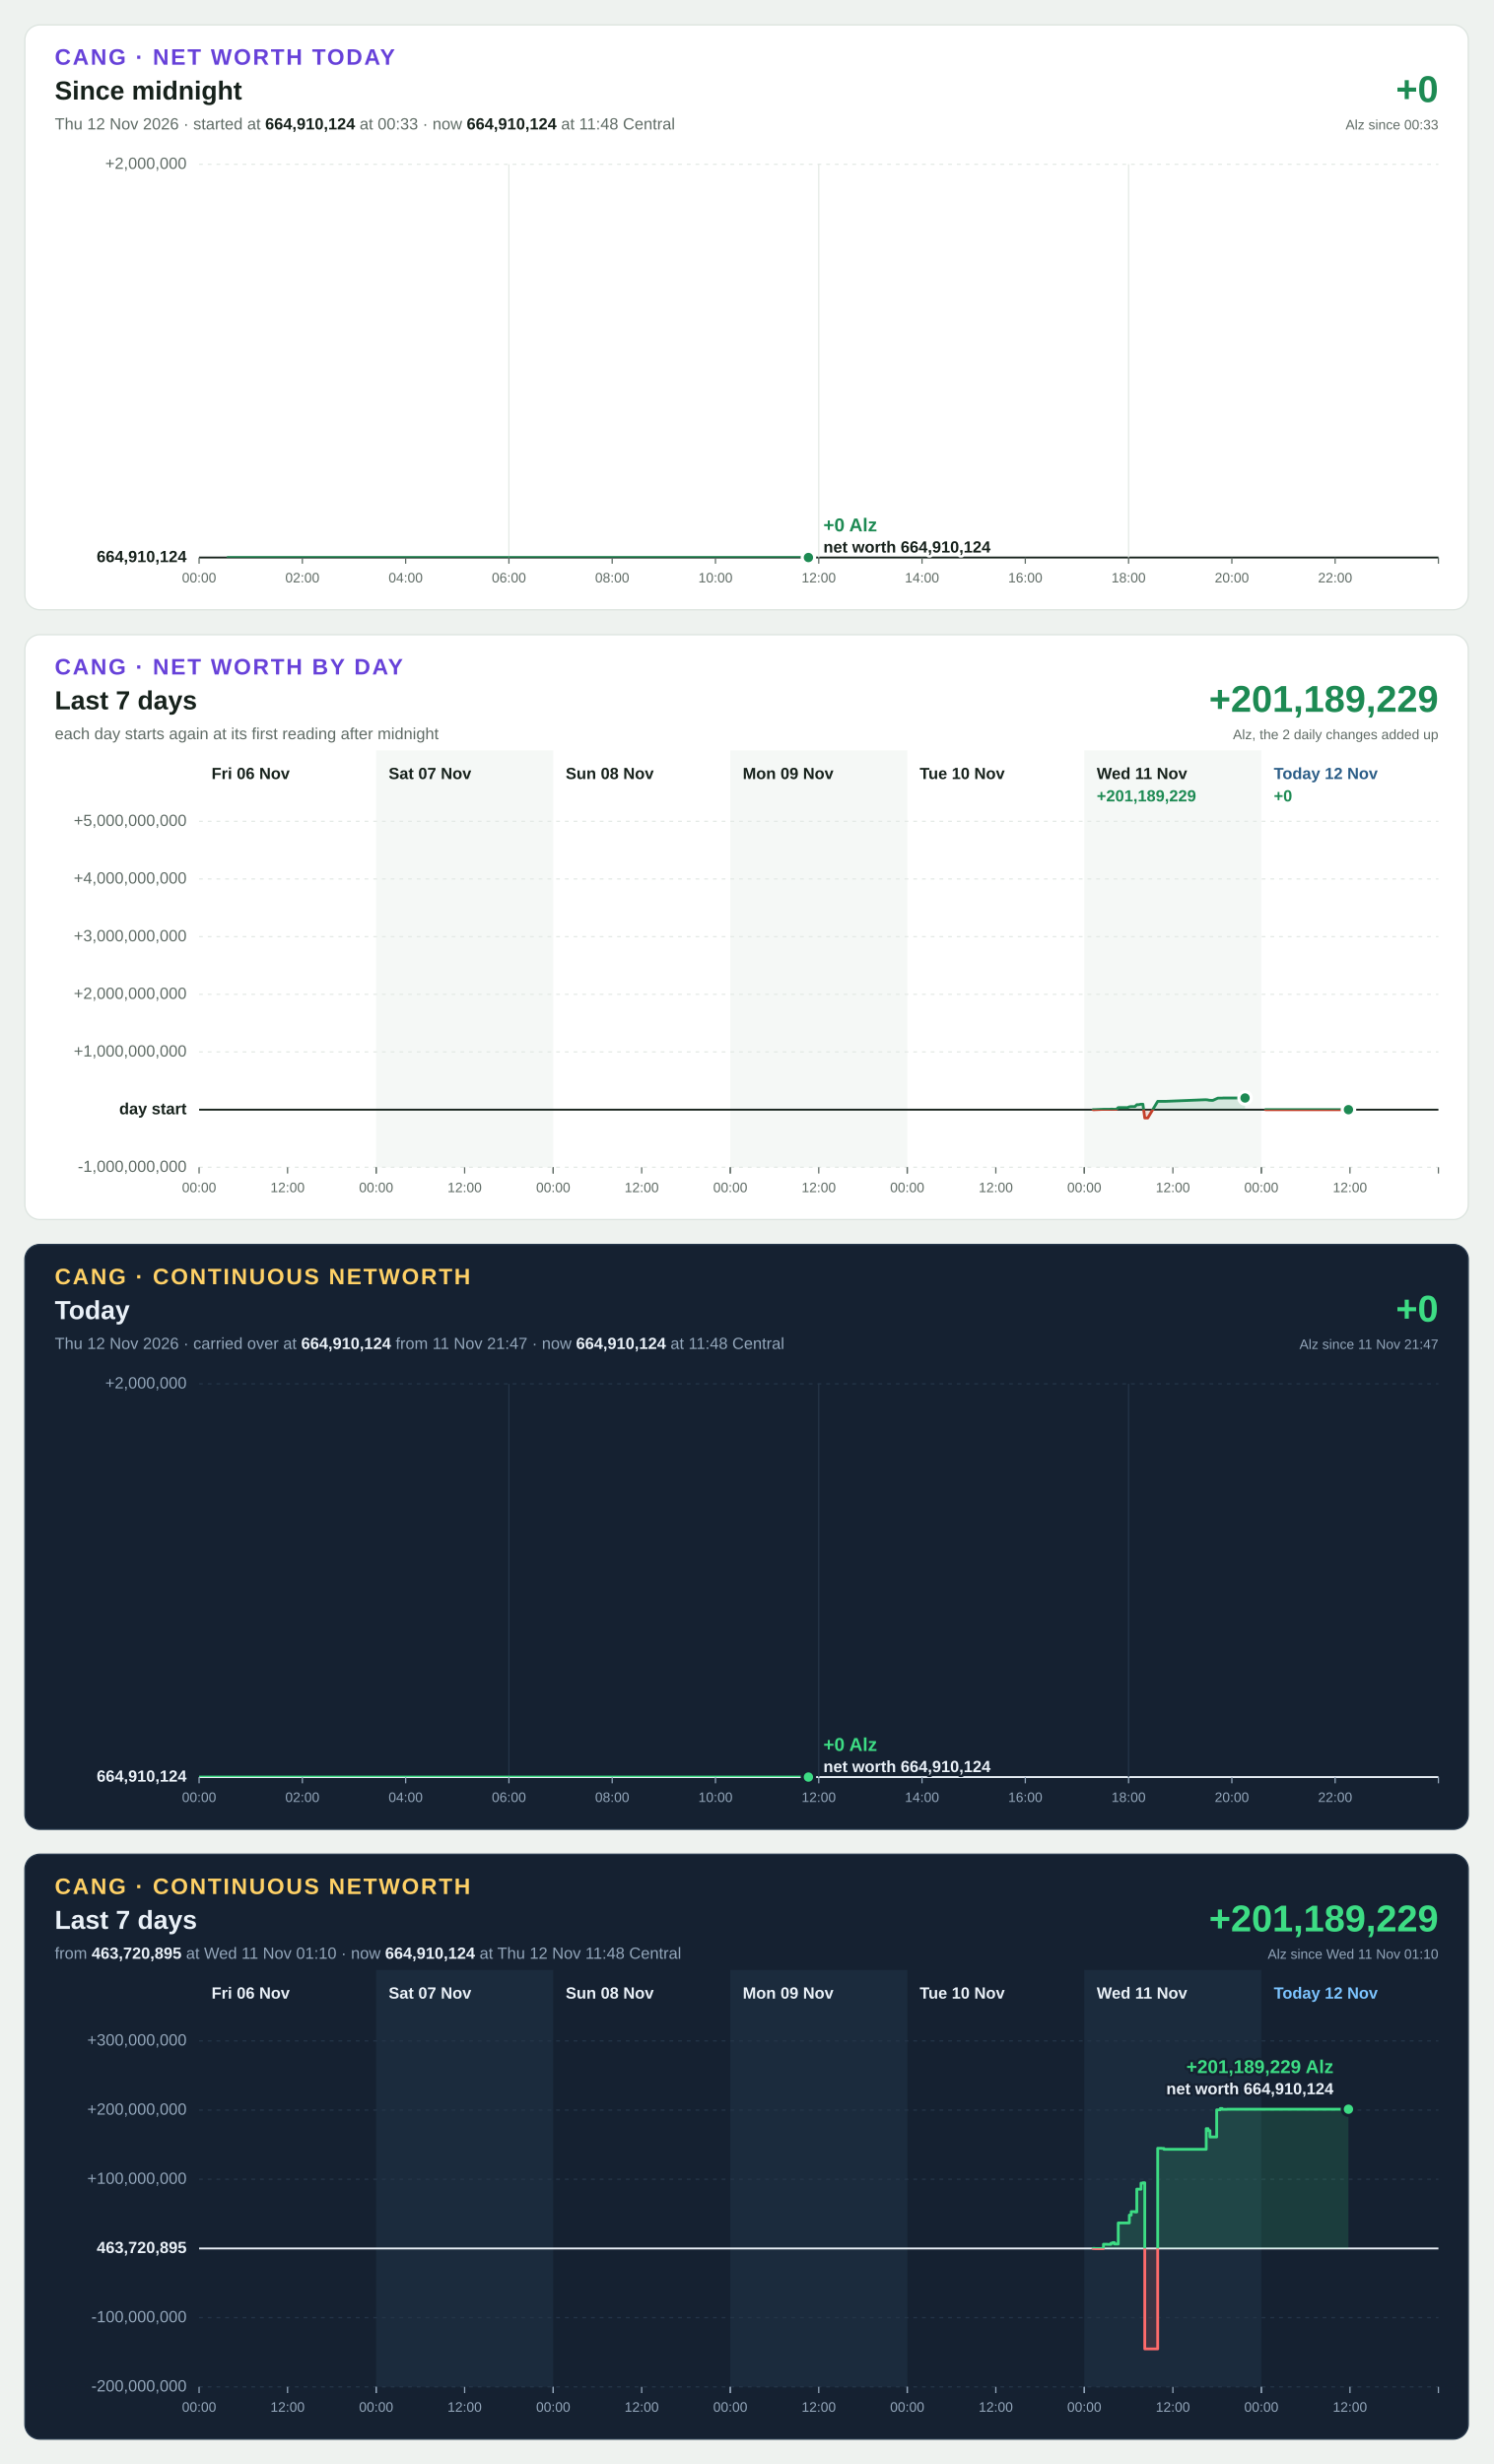
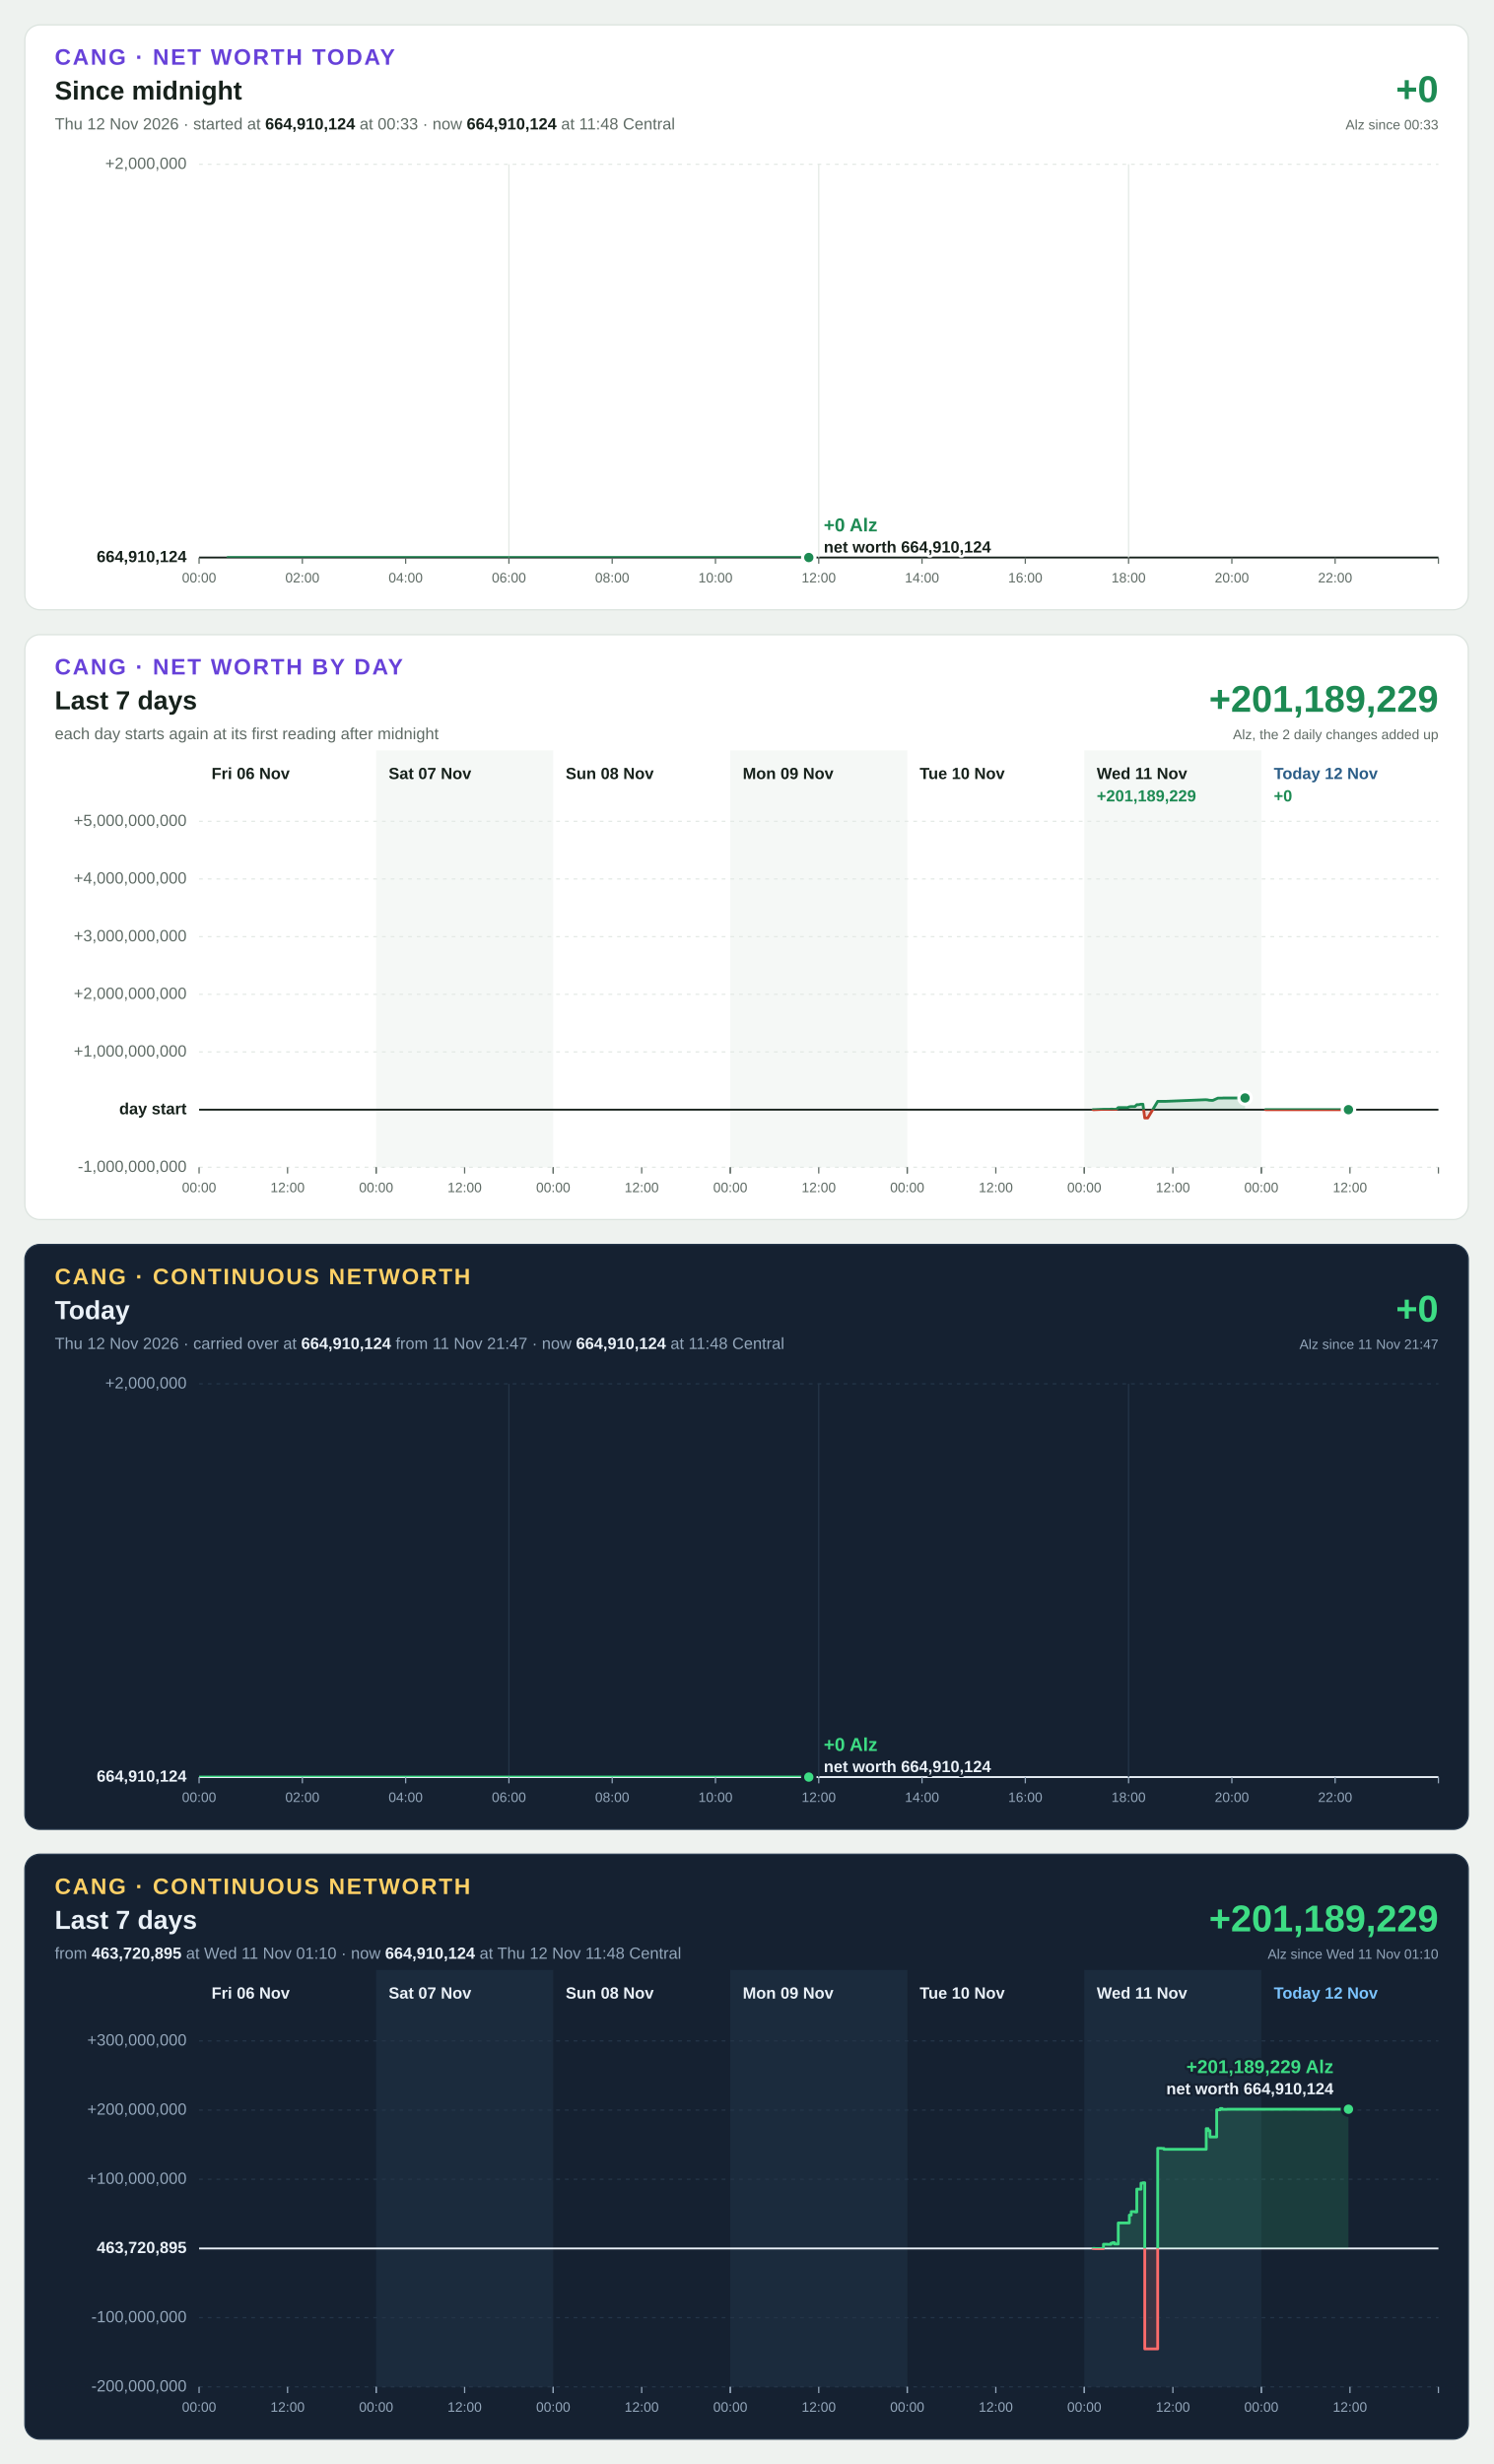
<svg xmlns="http://www.w3.org/2000/svg" width="1200" height="1980" viewBox="0 0 1200 1980" font-family="Segoe UI, Helvetica Neue, Arial, sans-serif" font-size="13" style="font-variant-numeric: tabular-nums">
  <rect width="1200" height="1980" fill="#eef2ef" />
  <g transform="translate(20,20)">
    <rect width="1160" height="470" rx="12" fill="#ffffff" stroke="#dbe3de" />
    <text x="24" y="32" font-size="18" font-weight="700" letter-spacing="1.4" fill="#6741d9">CANG · NET WORTH TODAY</text>
    <text x="24" y="60" font-size="21" font-weight="700" fill="#16211b">Since midnight</text>
    <text x="24" y="84" fill="#5f6b65">Thu 12 Nov 2026 · started at <tspan font-weight="700" fill="#16211b">664,910,124</tspan> at 00:33 · now <tspan font-weight="700" fill="#16211b">664,910,124</tspan> at 11:48 Central</text>
    <text x="1136" y="62" font-size="30" font-weight="700" text-anchor="end" fill="#1d8a53">+0</text>
    <text x="1136" y="84" font-size="11" text-anchor="end" fill="#5f6b65">Alz since 00:33</text>
    <line x1="140" x2="1136" y1="428.0" y2="428.0" stroke="#16211b" stroke-width="1.5" />
    <text x="130" y="428.0" text-anchor="end" dominant-baseline="middle" font-weight="700" fill="#16211b">664,910,124</text>
    <line x1="140" x2="1136" y1="112.0" y2="112.0" stroke="#e3e9e5" stroke-width="1" stroke-dasharray="3 4" />
    <text x="130" y="112.0" text-anchor="end" dominant-baseline="middle" font-weight="400" fill="#5f6b65">+2,000,000</text>
    <line x1="140.0" x2="140.0" y1="428" y2="433" stroke="#5f6b65" stroke-width="1" />
    <text x="140.0" y="448" font-size="11" text-anchor="middle" fill="#5f6b65">00:00</text>
    <line x1="223.0" x2="223.0" y1="428" y2="433" stroke="#5f6b65" stroke-width="1" />
    <text x="223.0" y="448" font-size="11" text-anchor="middle" fill="#5f6b65">02:00</text>
    <line x1="306.0" x2="306.0" y1="428" y2="433" stroke="#5f6b65" stroke-width="1" />
    <text x="306.0" y="448" font-size="11" text-anchor="middle" fill="#5f6b65">04:00</text>
    <line x1="389.0" x2="389.0" y1="112" y2="428" stroke="#e3e9e5" stroke-width="1" />
    <line x1="389.0" x2="389.0" y1="428" y2="433" stroke="#5f6b65" stroke-width="1" />
    <text x="389.0" y="448" font-size="11" text-anchor="middle" fill="#5f6b65">06:00</text>
    <line x1="472.0" x2="472.0" y1="428" y2="433" stroke="#5f6b65" stroke-width="1" />
    <text x="472.0" y="448" font-size="11" text-anchor="middle" fill="#5f6b65">08:00</text>
    <line x1="555.0" x2="555.0" y1="428" y2="433" stroke="#5f6b65" stroke-width="1" />
    <text x="555.0" y="448" font-size="11" text-anchor="middle" fill="#5f6b65">10:00</text>
    <line x1="638.0" x2="638.0" y1="112" y2="428" stroke="#e3e9e5" stroke-width="1" />
    <line x1="638.0" x2="638.0" y1="428" y2="433" stroke="#5f6b65" stroke-width="1" />
    <text x="638.0" y="448" font-size="11" text-anchor="middle" fill="#5f6b65">12:00</text>
    <line x1="721.0" x2="721.0" y1="428" y2="433" stroke="#5f6b65" stroke-width="1" />
    <text x="721.0" y="448" font-size="11" text-anchor="middle" fill="#5f6b65">14:00</text>
    <line x1="804.0" x2="804.0" y1="428" y2="433" stroke="#5f6b65" stroke-width="1" />
    <text x="804.0" y="448" font-size="11" text-anchor="middle" fill="#5f6b65">16:00</text>
    <line x1="887.0" x2="887.0" y1="112" y2="428" stroke="#e3e9e5" stroke-width="1" />
    <line x1="887.0" x2="887.0" y1="428" y2="433" stroke="#5f6b65" stroke-width="1" />
    <text x="887.0" y="448" font-size="11" text-anchor="middle" fill="#5f6b65">18:00</text>
    <line x1="970.0" x2="970.0" y1="428" y2="433" stroke="#5f6b65" stroke-width="1" />
    <text x="970.0" y="448" font-size="11" text-anchor="middle" fill="#5f6b65">20:00</text>
    <line x1="1053.0" x2="1053.0" y1="428" y2="433" stroke="#5f6b65" stroke-width="1" />
    <text x="1053.0" y="448" font-size="11" text-anchor="middle" fill="#5f6b65">22:00</text>
    <line x1="1136.0" x2="1136.0" y1="428" y2="433" stroke="#5f6b65" stroke-width="1" />
    <defs>
-       <path id="shape-today" d="M163.1 428.0L163.1 428.0L163.7 428.0L187.1 428.0L187.4 428.0L195.3 428.0L508.9 428.0L509.2 428.0L572.1 428.0L572.4 428.0L588.5 428.0L588.8 428.0L613.0 428.0L629.7 428.0L629.7 428.0Z" />
-       <path id="line-today" d="M163.1 428.0L163.7 428.0L187.1 428.0L187.4 428.0L195.3 428.0L508.9 428.0L509.2 428.0L572.1 428.0L572.4 428.0L588.5 428.0L588.8 428.0L613.0 428.0L629.7 428.0" />
+       <path id="shape-today" d="M163.1 428.0L163.1 428.0L163.7 428.0L187.1 428.0L187.4 428.0L195.3 428.0L508.9 428.0L509.2 428.0L572.1 428.0L572.4 428.0L588.5 428.0L588.8 428.0L613.0 428.0L629.7 428.0L630.0 428.0L630.0 428.0Z" />
+       <path id="line-today" d="M163.1 428.0L163.7 428.0L187.1 428.0L187.4 428.0L195.3 428.0L508.9 428.0L509.2 428.0L572.1 428.0L572.4 428.0L588.5 428.0L588.8 428.0L613.0 428.0L629.7 428.0L630.0 428.0" />
      <clipPath id="up-today">
        <rect x="140" y="112" width="996" height="316.0" />
      </clipPath>
      <clipPath id="down-today">
        <rect x="140" y="428.0" width="996" height="0.0" />
      </clipPath>
    </defs>
    <use href="#shape-today" fill="#1d8a53" fill-opacity="0.15" clip-path="url(#up-today)" />
    <use href="#line-today" fill="none" stroke="#1d8a53" stroke-width="2.25" stroke-linejoin="round" stroke-linecap="round" clip-path="url(#up-today)" />
    <use href="#shape-today" fill="#c4402b" fill-opacity="0.15" clip-path="url(#down-today)" />
    <use href="#line-today" fill="none" stroke="#c4402b" stroke-width="2.25" stroke-linejoin="round" stroke-linecap="round" clip-path="url(#down-today)" />
-     <circle cx="629.7" cy="428.0" r="5" fill="#1d8a53" stroke="#ffffff" stroke-width="2.5" />
-     <text x="641.7" y="407.0" text-anchor="start" font-size="15" font-weight="700" fill="#1d8a53" stroke="#ffffff" stroke-width="4" stroke-linejoin="round" paint-order="stroke">+0 Alz</text>
-     <text x="641.7" y="424.0" text-anchor="start" font-size="13" font-weight="600" fill="#16211b" stroke="#ffffff" stroke-width="4" stroke-linejoin="round" paint-order="stroke">net worth 664,910,124</text>
+     <circle cx="630.0" cy="428.0" r="5" fill="#1d8a53" stroke="#ffffff" stroke-width="2.5" />
+     <text x="642.0" y="407.0" text-anchor="start" font-size="15" font-weight="700" fill="#1d8a53" stroke="#ffffff" stroke-width="4" stroke-linejoin="round" paint-order="stroke">+0 Alz</text>
+     <text x="642.0" y="424.0" text-anchor="start" font-size="13" font-weight="600" fill="#16211b" stroke="#ffffff" stroke-width="4" stroke-linejoin="round" paint-order="stroke">net worth 664,910,124</text>
  </g>
  <g transform="translate(20,510)">
    <rect width="1160" height="470" rx="12" fill="#ffffff" stroke="#dbe3de" />
    <text x="24" y="32" font-size="18" font-weight="700" letter-spacing="1.4" fill="#6741d9">CANG · NET WORTH BY DAY</text>
    <text x="24" y="60" font-size="21" font-weight="700" fill="#16211b">Last 7 days</text>
    <text x="24" y="84" fill="#5f6b65">each day starts again at its first reading after midnight</text>
    <text x="1136" y="62" font-size="30" font-weight="700" text-anchor="end" fill="#1d8a53">+201,189,229</text>
    <text x="1136" y="84" font-size="11" text-anchor="end" fill="#5f6b65">Alz, the 2 daily changes added up</text>
    <rect x="282.3" y="93" width="142.3" height="335" fill="#f5f8f6" />
    <rect x="566.9" y="93" width="142.3" height="335" fill="#f5f8f6" />
    <rect x="851.4" y="93" width="142.3" height="335" fill="#f5f8f6" />
    <line x1="140" x2="1136" y1="428.0" y2="428.0" stroke="#e3e9e5" stroke-width="1" stroke-dasharray="3 4" />
    <text x="130" y="428.0" text-anchor="end" dominant-baseline="middle" font-weight="400" fill="#5f6b65">-1,000,000,000</text>
    <line x1="140" x2="1136" y1="381.7" y2="381.7" stroke="#16211b" stroke-width="1.5" />
    <text x="130" y="381.7" text-anchor="end" dominant-baseline="middle" font-weight="700" fill="#16211b">day start</text>
    <line x1="140" x2="1136" y1="335.3" y2="335.3" stroke="#e3e9e5" stroke-width="1" stroke-dasharray="3 4" />
    <text x="130" y="335.3" text-anchor="end" dominant-baseline="middle" font-weight="400" fill="#5f6b65">+1,000,000,000</text>
    <line x1="140" x2="1136" y1="289.0" y2="289.0" stroke="#e3e9e5" stroke-width="1" stroke-dasharray="3 4" />
    <text x="130" y="289.0" text-anchor="end" dominant-baseline="middle" font-weight="400" fill="#5f6b65">+2,000,000,000</text>
    <line x1="140" x2="1136" y1="242.7" y2="242.7" stroke="#e3e9e5" stroke-width="1" stroke-dasharray="3 4" />
    <text x="130" y="242.7" text-anchor="end" dominant-baseline="middle" font-weight="400" fill="#5f6b65">+3,000,000,000</text>
    <line x1="140" x2="1136" y1="196.3" y2="196.3" stroke="#e3e9e5" stroke-width="1" stroke-dasharray="3 4" />
    <text x="130" y="196.3" text-anchor="end" dominant-baseline="middle" font-weight="400" fill="#5f6b65">+4,000,000,000</text>
    <line x1="140" x2="1136" y1="150.0" y2="150.0" stroke="#e3e9e5" stroke-width="1" stroke-dasharray="3 4" />
    <text x="130" y="150.0" text-anchor="end" dominant-baseline="middle" font-weight="400" fill="#5f6b65">+5,000,000,000</text>
    <text x="150.0" y="116" font-weight="700" fill="#16211b">Fri 06 Nov</text>
    <line x1="140.0" x2="140.0" y1="428" y2="433" stroke="#5f6b65" stroke-width="1" />
    <text x="140.0" y="448" font-size="11" text-anchor="middle" fill="#5f6b65">00:00</text>
    <line x1="211.1" x2="211.1" y1="428" y2="433" stroke="#5f6b65" stroke-width="1" />
    <text x="211.1" y="448" font-size="11" text-anchor="middle" fill="#5f6b65">12:00</text>
    <line x1="282.3" x2="282.3" y1="428" y2="433" stroke="#5f6b65" stroke-width="1" />
    <text x="292.3" y="116" font-weight="700" fill="#16211b">Sat 07 Nov</text>
    <line x1="282.3" x2="282.3" y1="428" y2="433" stroke="#5f6b65" stroke-width="1" />
    <text x="282.3" y="448" font-size="11" text-anchor="middle" fill="#5f6b65">00:00</text>
    <line x1="353.4" x2="353.4" y1="428" y2="433" stroke="#5f6b65" stroke-width="1" />
    <text x="353.4" y="448" font-size="11" text-anchor="middle" fill="#5f6b65">12:00</text>
    <line x1="424.6" x2="424.6" y1="428" y2="433" stroke="#5f6b65" stroke-width="1" />
    <text x="434.6" y="116" font-weight="700" fill="#16211b">Sun 08 Nov</text>
    <line x1="424.6" x2="424.6" y1="428" y2="433" stroke="#5f6b65" stroke-width="1" />
    <text x="424.6" y="448" font-size="11" text-anchor="middle" fill="#5f6b65">00:00</text>
    <line x1="495.7" x2="495.7" y1="428" y2="433" stroke="#5f6b65" stroke-width="1" />
    <text x="495.7" y="448" font-size="11" text-anchor="middle" fill="#5f6b65">12:00</text>
    <line x1="566.9" x2="566.9" y1="428" y2="433" stroke="#5f6b65" stroke-width="1" />
    <text x="576.9" y="116" font-weight="700" fill="#16211b">Mon 09 Nov</text>
    <line x1="566.9" x2="566.9" y1="428" y2="433" stroke="#5f6b65" stroke-width="1" />
    <text x="566.9" y="448" font-size="11" text-anchor="middle" fill="#5f6b65">00:00</text>
    <line x1="638.0" x2="638.0" y1="428" y2="433" stroke="#5f6b65" stroke-width="1" />
    <text x="638.0" y="448" font-size="11" text-anchor="middle" fill="#5f6b65">12:00</text>
    <line x1="709.1" x2="709.1" y1="428" y2="433" stroke="#5f6b65" stroke-width="1" />
    <text x="719.1" y="116" font-weight="700" fill="#16211b">Tue 10 Nov</text>
    <line x1="709.1" x2="709.1" y1="428" y2="433" stroke="#5f6b65" stroke-width="1" />
    <text x="709.1" y="448" font-size="11" text-anchor="middle" fill="#5f6b65">00:00</text>
    <line x1="780.3" x2="780.3" y1="428" y2="433" stroke="#5f6b65" stroke-width="1" />
    <text x="780.3" y="448" font-size="11" text-anchor="middle" fill="#5f6b65">12:00</text>
    <line x1="851.4" x2="851.4" y1="428" y2="433" stroke="#5f6b65" stroke-width="1" />
    <text x="861.4" y="116" font-weight="700" fill="#16211b">Wed 11 Nov</text>
    <line x1="851.4" x2="851.4" y1="428" y2="433" stroke="#5f6b65" stroke-width="1" />
    <text x="851.4" y="448" font-size="11" text-anchor="middle" fill="#5f6b65">00:00</text>
    <line x1="922.6" x2="922.6" y1="428" y2="433" stroke="#5f6b65" stroke-width="1" />
    <text x="922.6" y="448" font-size="11" text-anchor="middle" fill="#5f6b65">12:00</text>
    <line x1="993.7" x2="993.7" y1="428" y2="433" stroke="#5f6b65" stroke-width="1" />
    <text x="861.4" y="134" font-weight="700" fill="#1d8a53">+201,189,229</text>
    <defs>
      <path id="shape-day5" d="M858.4 381.7L858.4 381.7L859.9 381.7L866.8 381.4L868.3 381.4L869.8 381.4L871.3 381.4L872.8 381.3L874.2 381.3L875.7 381.4L877.2 381.4L878.7 380.0L880.2 380.0L881.7 380.0L883.2 380.0L884.7 380.0L886.2 380.0L887.6 379.4L889.1 379.2L890.6 379.2L892.1 379.2L893.6 377.7L895.1 377.7L897.0 377.3L898.5 377.3L900.0 388.4L902.4 388.4L910.4 375.0L911.9 375.0L913.4 375.0L915.4 375.0L916.9 375.0L948.8 373.7L950.3 373.8L951.8 374.1L953.3 374.2L954.8 374.2L958.8 372.4L959.8 372.4L961.2 372.4L962.2 372.4L963.2 372.3L964.7 372.3L965.7 372.3L966.7 372.3L972.8 372.3L980.6 372.3L980.6 381.7Z" />
      <path id="line-day5" d="M858.4 381.7L859.9 381.7L866.8 381.4L868.3 381.4L869.8 381.4L871.3 381.4L872.8 381.3L874.2 381.3L875.7 381.4L877.2 381.4L878.7 380.0L880.2 380.0L881.7 380.0L883.2 380.0L884.7 380.0L886.2 380.0L887.6 379.4L889.1 379.2L890.6 379.2L892.1 379.2L893.6 377.7L895.1 377.7L897.0 377.3L898.5 377.3L900.0 388.4L902.4 388.4L910.4 375.0L911.9 375.0L913.4 375.0L915.4 375.0L916.9 375.0L948.8 373.7L950.3 373.8L951.8 374.1L953.3 374.2L954.8 374.2L958.8 372.4L959.8 372.4L961.2 372.4L962.2 372.4L963.2 372.3L964.7 372.3L965.7 372.3L966.7 372.3L972.8 372.3L980.6 372.3" />
      <clipPath id="up-day5">
        <rect x="140" y="150" width="996" height="231.7" />
      </clipPath>
      <clipPath id="down-day5">
        <rect x="140" y="381.7" width="996" height="46.3" />
      </clipPath>
    </defs>
    <use href="#shape-day5" fill="#1d8a53" fill-opacity="0.15" clip-path="url(#up-day5)" />
    <use href="#line-day5" fill="none" stroke="#1d8a53" stroke-width="2.25" stroke-linejoin="round" stroke-linecap="round" clip-path="url(#up-day5)" />
    <use href="#shape-day5" fill="#c4402b" fill-opacity="0.15" clip-path="url(#down-day5)" />
    <use href="#line-day5" fill="none" stroke="#c4402b" stroke-width="2.25" stroke-linejoin="round" stroke-linecap="round" clip-path="url(#down-day5)" />
    <circle cx="980.6" cy="372.3" r="5" fill="#1d8a53" stroke="#ffffff" stroke-width="2.5" />
    <text x="1003.7" y="116" font-weight="700" fill="#2b5d87">Today 12 Nov</text>
    <line x1="993.7" x2="993.7" y1="428" y2="433" stroke="#5f6b65" stroke-width="1" />
    <text x="993.7" y="448" font-size="11" text-anchor="middle" fill="#5f6b65">00:00</text>
    <line x1="1064.9" x2="1064.9" y1="428" y2="433" stroke="#5f6b65" stroke-width="1" />
    <text x="1064.9" y="448" font-size="11" text-anchor="middle" fill="#5f6b65">12:00</text>
    <line x1="1136.0" x2="1136.0" y1="428" y2="433" stroke="#5f6b65" stroke-width="1" />
    <text x="1003.7" y="134" font-weight="700" fill="#1d8a53">+0</text>
    <defs>
-       <path id="shape-day6" d="M997.0 381.7L997.0 381.7L1000.5 381.7L1046.5 381.7L1057.8 381.7L1063.7 381.7L1063.7 381.7Z" />
-       <path id="line-day6" d="M997.0 381.7L1000.5 381.7L1046.5 381.7L1057.8 381.7L1063.7 381.7" />
+       <path id="shape-day6" d="M997.0 381.7L997.0 381.7L1000.5 381.7L1046.5 381.7L1057.8 381.7L1063.7 381.7L1063.7 381.7L1063.7 381.7Z" />
+       <path id="line-day6" d="M997.0 381.7L1000.5 381.7L1046.5 381.7L1057.8 381.7L1063.7 381.7L1063.7 381.7" />
      <clipPath id="up-day6">
        <rect x="140" y="150" width="996" height="231.7" />
      </clipPath>
      <clipPath id="down-day6">
        <rect x="140" y="381.7" width="996" height="46.3" />
      </clipPath>
    </defs>
    <use href="#shape-day6" fill="#1d8a53" fill-opacity="0.15" clip-path="url(#up-day6)" />
    <use href="#line-day6" fill="none" stroke="#1d8a53" stroke-width="2.25" stroke-linejoin="round" stroke-linecap="round" clip-path="url(#up-day6)" />
    <use href="#shape-day6" fill="#c4402b" fill-opacity="0.15" clip-path="url(#down-day6)" />
    <use href="#line-day6" fill="none" stroke="#c4402b" stroke-width="2.25" stroke-linejoin="round" stroke-linecap="round" clip-path="url(#down-day6)" />
    <circle cx="1063.7" cy="381.7" r="5" fill="#1d8a53" stroke="#ffffff" stroke-width="2.5" />
  </g>
  <g transform="translate(20,1000)">
    <rect width="1160" height="470" rx="12" fill="#152131" stroke="#24364a" />
    <text x="24" y="32" font-size="18" font-weight="700" letter-spacing="1.4" fill="#ffd166">CANG · CONTINUOUS NETWORTH</text>
    <text x="24" y="60" font-size="21" font-weight="700" fill="#eaf1f8">Today</text>
    <text x="24" y="84" fill="#93a6ba">Thu 12 Nov 2026 · carried over at <tspan font-weight="700" fill="#eaf1f8">664,910,124</tspan> from 11 Nov 21:47 · now <tspan font-weight="700" fill="#eaf1f8">664,910,124</tspan> at 11:48 Central</text>
    <text x="1136" y="62" font-size="30" font-weight="700" text-anchor="end" fill="#3ddc84">+0</text>
    <text x="1136" y="84" font-size="11" text-anchor="end" fill="#93a6ba">Alz since 11 Nov 21:47</text>
    <line x1="140" x2="1136" y1="428.0" y2="428.0" stroke="#eaf1f8" stroke-width="1.5" />
    <text x="130" y="428.0" text-anchor="end" dominant-baseline="middle" font-weight="700" fill="#eaf1f8">664,910,124</text>
    <line x1="140" x2="1136" y1="112.0" y2="112.0" stroke="#243548" stroke-width="1" stroke-dasharray="3 4" />
    <text x="130" y="112.0" text-anchor="end" dominant-baseline="middle" font-weight="400" fill="#93a6ba">+2,000,000</text>
    <line x1="140.0" x2="140.0" y1="428" y2="433" stroke="#93a6ba" stroke-width="1" />
    <text x="140.0" y="448" font-size="11" text-anchor="middle" fill="#93a6ba">00:00</text>
    <line x1="223.0" x2="223.0" y1="428" y2="433" stroke="#93a6ba" stroke-width="1" />
    <text x="223.0" y="448" font-size="11" text-anchor="middle" fill="#93a6ba">02:00</text>
    <line x1="306.0" x2="306.0" y1="428" y2="433" stroke="#93a6ba" stroke-width="1" />
    <text x="306.0" y="448" font-size="11" text-anchor="middle" fill="#93a6ba">04:00</text>
    <line x1="389.0" x2="389.0" y1="112" y2="428" stroke="#243548" stroke-width="1" />
    <line x1="389.0" x2="389.0" y1="428" y2="433" stroke="#93a6ba" stroke-width="1" />
    <text x="389.0" y="448" font-size="11" text-anchor="middle" fill="#93a6ba">06:00</text>
    <line x1="472.0" x2="472.0" y1="428" y2="433" stroke="#93a6ba" stroke-width="1" />
    <text x="472.0" y="448" font-size="11" text-anchor="middle" fill="#93a6ba">08:00</text>
    <line x1="555.0" x2="555.0" y1="428" y2="433" stroke="#93a6ba" stroke-width="1" />
    <text x="555.0" y="448" font-size="11" text-anchor="middle" fill="#93a6ba">10:00</text>
    <line x1="638.0" x2="638.0" y1="112" y2="428" stroke="#243548" stroke-width="1" />
    <line x1="638.0" x2="638.0" y1="428" y2="433" stroke="#93a6ba" stroke-width="1" />
    <text x="638.0" y="448" font-size="11" text-anchor="middle" fill="#93a6ba">12:00</text>
    <line x1="721.0" x2="721.0" y1="428" y2="433" stroke="#93a6ba" stroke-width="1" />
    <text x="721.0" y="448" font-size="11" text-anchor="middle" fill="#93a6ba">14:00</text>
    <line x1="804.0" x2="804.0" y1="428" y2="433" stroke="#93a6ba" stroke-width="1" />
    <text x="804.0" y="448" font-size="11" text-anchor="middle" fill="#93a6ba">16:00</text>
    <line x1="887.0" x2="887.0" y1="112" y2="428" stroke="#243548" stroke-width="1" />
    <line x1="887.0" x2="887.0" y1="428" y2="433" stroke="#93a6ba" stroke-width="1" />
    <text x="887.0" y="448" font-size="11" text-anchor="middle" fill="#93a6ba">18:00</text>
    <line x1="970.0" x2="970.0" y1="428" y2="433" stroke="#93a6ba" stroke-width="1" />
    <text x="970.0" y="448" font-size="11" text-anchor="middle" fill="#93a6ba">20:00</text>
    <line x1="1053.0" x2="1053.0" y1="428" y2="433" stroke="#93a6ba" stroke-width="1" />
    <text x="1053.0" y="448" font-size="11" text-anchor="middle" fill="#93a6ba">22:00</text>
    <line x1="1136.0" x2="1136.0" y1="428" y2="433" stroke="#93a6ba" stroke-width="1" />
    <defs>
-       <path id="shape-flow-today" d="M140.0 428.0L140.0 428.0L629.7 428.0L629.7 428.0L629.7 428.0Z" />
-       <path id="line-flow-today" d="M140.0 428.0L629.7 428.0L629.7 428.0" />
+       <path id="shape-flow-today" d="M140.0 428.0L140.0 428.0L630.0 428.0L630.0 428.0L630.0 428.0Z" />
+       <path id="line-flow-today" d="M140.0 428.0L630.0 428.0L630.0 428.0" />
      <clipPath id="up-flow-today">
        <rect x="140" y="112" width="996" height="316.0" />
      </clipPath>
      <clipPath id="down-flow-today">
        <rect x="140" y="428.0" width="996" height="0.0" />
      </clipPath>
    </defs>
    <use href="#shape-flow-today" fill="#3ddc84" fill-opacity="0.15" clip-path="url(#up-flow-today)" />
    <use href="#line-flow-today" fill="none" stroke="#3ddc84" stroke-width="2.25" stroke-linejoin="round" stroke-linecap="round" clip-path="url(#up-flow-today)" />
    <use href="#shape-flow-today" fill="#ff6b6b" fill-opacity="0.15" clip-path="url(#down-flow-today)" />
    <use href="#line-flow-today" fill="none" stroke="#ff6b6b" stroke-width="2.25" stroke-linejoin="round" stroke-linecap="round" clip-path="url(#down-flow-today)" />
-     <circle cx="629.7" cy="428.0" r="5" fill="#3ddc84" stroke="#152131" stroke-width="2.5" />
-     <text x="641.7" y="407.0" text-anchor="start" font-size="15" font-weight="700" fill="#3ddc84" stroke="#152131" stroke-width="4" stroke-linejoin="round" paint-order="stroke">+0 Alz</text>
-     <text x="641.7" y="424.0" text-anchor="start" font-size="13" font-weight="600" fill="#eaf1f8" stroke="#152131" stroke-width="4" stroke-linejoin="round" paint-order="stroke">net worth 664,910,124</text>
+     <circle cx="630.0" cy="428.0" r="5" fill="#3ddc84" stroke="#152131" stroke-width="2.5" />
+     <text x="642.0" y="407.0" text-anchor="start" font-size="15" font-weight="700" fill="#3ddc84" stroke="#152131" stroke-width="4" stroke-linejoin="round" paint-order="stroke">+0 Alz</text>
+     <text x="642.0" y="424.0" text-anchor="start" font-size="13" font-weight="600" fill="#eaf1f8" stroke="#152131" stroke-width="4" stroke-linejoin="round" paint-order="stroke">net worth 664,910,124</text>
  </g>
  <g transform="translate(20,1490)">
    <rect width="1160" height="470" rx="12" fill="#152131" stroke="#24364a" />
    <text x="24" y="32" font-size="18" font-weight="700" letter-spacing="1.4" fill="#ffd166">CANG · CONTINUOUS NETWORTH</text>
    <text x="24" y="60" font-size="21" font-weight="700" fill="#eaf1f8">Last 7 days</text>
    <text x="24" y="84" fill="#93a6ba">from <tspan font-weight="700" fill="#eaf1f8">463,720,895</tspan> at Wed 11 Nov 01:10 · now <tspan font-weight="700" fill="#eaf1f8">664,910,124</tspan> at Thu 12 Nov 11:48 Central</text>
    <text x="1136" y="62" font-size="30" font-weight="700" text-anchor="end" fill="#3ddc84">+201,189,229</text>
    <text x="1136" y="84" font-size="11" text-anchor="end" fill="#93a6ba">Alz since Wed 11 Nov 01:10</text>
    <rect x="282.3" y="93" width="142.3" height="335" fill="#1b2b3d" />
    <rect x="566.9" y="93" width="142.3" height="335" fill="#1b2b3d" />
    <rect x="851.4" y="93" width="142.3" height="335" fill="#1b2b3d" />
    <line x1="140" x2="1136" y1="428.0" y2="428.0" stroke="#243548" stroke-width="1" stroke-dasharray="3 4" />
    <text x="130" y="428.0" text-anchor="end" dominant-baseline="middle" font-weight="400" fill="#93a6ba">-200,000,000</text>
    <line x1="140" x2="1136" y1="372.4" y2="372.4" stroke="#243548" stroke-width="1" stroke-dasharray="3 4" />
    <text x="130" y="372.4" text-anchor="end" dominant-baseline="middle" font-weight="400" fill="#93a6ba">-100,000,000</text>
    <line x1="140" x2="1136" y1="316.8" y2="316.8" stroke="#eaf1f8" stroke-width="1.5" />
    <text x="130" y="316.8" text-anchor="end" dominant-baseline="middle" font-weight="700" fill="#eaf1f8">463,720,895</text>
    <line x1="140" x2="1136" y1="261.2" y2="261.2" stroke="#243548" stroke-width="1" stroke-dasharray="3 4" />
    <text x="130" y="261.2" text-anchor="end" dominant-baseline="middle" font-weight="400" fill="#93a6ba">+100,000,000</text>
    <line x1="140" x2="1136" y1="205.6" y2="205.6" stroke="#243548" stroke-width="1" stroke-dasharray="3 4" />
    <text x="130" y="205.6" text-anchor="end" dominant-baseline="middle" font-weight="400" fill="#93a6ba">+200,000,000</text>
    <line x1="140" x2="1136" y1="150.0" y2="150.0" stroke="#243548" stroke-width="1" stroke-dasharray="3 4" />
    <text x="130" y="150.0" text-anchor="end" dominant-baseline="middle" font-weight="400" fill="#93a6ba">+300,000,000</text>
    <text x="150.0" y="116" font-weight="700" fill="#eaf1f8">Fri 06 Nov</text>
    <line x1="140.0" x2="140.0" y1="428" y2="433" stroke="#93a6ba" stroke-width="1" />
    <text x="140.0" y="448" font-size="11" text-anchor="middle" fill="#93a6ba">00:00</text>
    <line x1="211.1" x2="211.1" y1="428" y2="433" stroke="#93a6ba" stroke-width="1" />
    <text x="211.1" y="448" font-size="11" text-anchor="middle" fill="#93a6ba">12:00</text>
    <line x1="282.3" x2="282.3" y1="428" y2="433" stroke="#93a6ba" stroke-width="1" />
    <text x="292.3" y="116" font-weight="700" fill="#eaf1f8">Sat 07 Nov</text>
    <line x1="282.3" x2="282.3" y1="428" y2="433" stroke="#93a6ba" stroke-width="1" />
    <text x="282.3" y="448" font-size="11" text-anchor="middle" fill="#93a6ba">00:00</text>
    <line x1="353.4" x2="353.4" y1="428" y2="433" stroke="#93a6ba" stroke-width="1" />
    <text x="353.4" y="448" font-size="11" text-anchor="middle" fill="#93a6ba">12:00</text>
    <line x1="424.6" x2="424.6" y1="428" y2="433" stroke="#93a6ba" stroke-width="1" />
    <text x="434.6" y="116" font-weight="700" fill="#eaf1f8">Sun 08 Nov</text>
    <line x1="424.6" x2="424.6" y1="428" y2="433" stroke="#93a6ba" stroke-width="1" />
    <text x="424.6" y="448" font-size="11" text-anchor="middle" fill="#93a6ba">00:00</text>
    <line x1="495.7" x2="495.7" y1="428" y2="433" stroke="#93a6ba" stroke-width="1" />
    <text x="495.7" y="448" font-size="11" text-anchor="middle" fill="#93a6ba">12:00</text>
    <line x1="566.9" x2="566.9" y1="428" y2="433" stroke="#93a6ba" stroke-width="1" />
    <text x="576.9" y="116" font-weight="700" fill="#eaf1f8">Mon 09 Nov</text>
    <line x1="566.9" x2="566.9" y1="428" y2="433" stroke="#93a6ba" stroke-width="1" />
    <text x="566.9" y="448" font-size="11" text-anchor="middle" fill="#93a6ba">00:00</text>
    <line x1="638.0" x2="638.0" y1="428" y2="433" stroke="#93a6ba" stroke-width="1" />
    <text x="638.0" y="448" font-size="11" text-anchor="middle" fill="#93a6ba">12:00</text>
    <line x1="709.1" x2="709.1" y1="428" y2="433" stroke="#93a6ba" stroke-width="1" />
    <text x="719.1" y="116" font-weight="700" fill="#eaf1f8">Tue 10 Nov</text>
    <line x1="709.1" x2="709.1" y1="428" y2="433" stroke="#93a6ba" stroke-width="1" />
    <text x="709.1" y="448" font-size="11" text-anchor="middle" fill="#93a6ba">00:00</text>
    <line x1="780.3" x2="780.3" y1="428" y2="433" stroke="#93a6ba" stroke-width="1" />
    <text x="780.3" y="448" font-size="11" text-anchor="middle" fill="#93a6ba">12:00</text>
    <line x1="851.4" x2="851.4" y1="428" y2="433" stroke="#93a6ba" stroke-width="1" />
    <text x="861.4" y="116" font-weight="700" fill="#eaf1f8">Wed 11 Nov</text>
    <line x1="851.4" x2="851.4" y1="428" y2="433" stroke="#93a6ba" stroke-width="1" />
    <text x="851.4" y="448" font-size="11" text-anchor="middle" fill="#93a6ba">00:00</text>
    <line x1="922.6" x2="922.6" y1="428" y2="433" stroke="#93a6ba" stroke-width="1" />
    <text x="922.6" y="448" font-size="11" text-anchor="middle" fill="#93a6ba">12:00</text>
    <line x1="993.7" x2="993.7" y1="428" y2="433" stroke="#93a6ba" stroke-width="1" />
    <text x="1003.7" y="116" font-weight="700" fill="#7cc4ff">Today 12 Nov</text>
    <line x1="993.7" x2="993.7" y1="428" y2="433" stroke="#93a6ba" stroke-width="1" />
    <text x="993.7" y="448" font-size="11" text-anchor="middle" fill="#93a6ba">00:00</text>
    <line x1="1064.9" x2="1064.9" y1="428" y2="433" stroke="#93a6ba" stroke-width="1" />
    <text x="1064.9" y="448" font-size="11" text-anchor="middle" fill="#93a6ba">12:00</text>
    <line x1="1136.0" x2="1136.0" y1="428" y2="433" stroke="#93a6ba" stroke-width="1" />
    <defs>
      <path id="shape-flow-week" d="M858.4 316.8L858.4 316.8L859.9 316.8L859.9 316.9L866.8 316.9L866.8 313.4L868.3 313.4L868.3 313.4L869.8 313.4L869.8 313.5L871.3 313.5L871.3 313.5L872.8 313.5L872.8 312.6L874.2 312.6L874.2 312.1L875.7 312.1L875.7 313.2L877.2 313.2L877.2 313.2L878.7 313.2L878.7 296.3L880.2 296.3L880.2 296.3L881.7 296.3L881.7 296.3L883.2 296.3L883.2 296.3L884.7 296.3L884.7 296.3L886.2 296.3L886.2 296.3L887.6 296.3L887.6 290.0L889.1 290.0L889.1 287.2L890.6 287.2L890.6 287.2L892.1 287.2L892.1 287.5L893.6 287.5L893.6 269.1L895.1 269.1L895.1 269.2L897.0 269.2L897.0 264.3L898.5 264.3L898.5 264.0L900.0 264.0L900.0 397.5L902.4 397.5L902.4 397.5L910.4 397.5L910.4 236.3L911.9 236.3L911.9 236.3L913.4 236.3L913.4 236.4L915.4 236.4L915.4 237.1L916.9 237.1L916.9 237.1L949.4 237.1L949.4 220.5L950.9 220.5L950.9 222.1L952.4 222.1L952.4 227.2L957.8 227.2L957.8 205.4L959.3 205.4L959.3 205.4L960.7 205.4L960.7 204.3L962.2 204.3L962.2 205.0L963.7 205.0L963.7 205.0L964.7 205.0L964.7 205.0L966.2 205.0L966.2 204.9L1063.7 204.9L1063.7 204.9L1063.7 316.8Z" />
      <path id="line-flow-week" d="M858.4 316.8L859.9 316.8L859.9 316.9L866.8 316.9L866.8 313.4L868.3 313.4L868.3 313.4L869.8 313.4L869.8 313.5L871.3 313.5L871.3 313.5L872.8 313.5L872.8 312.6L874.2 312.6L874.2 312.1L875.7 312.1L875.7 313.2L877.2 313.2L877.2 313.2L878.7 313.2L878.7 296.3L880.2 296.3L880.2 296.3L881.7 296.3L881.7 296.3L883.2 296.3L883.2 296.3L884.7 296.3L884.7 296.3L886.2 296.3L886.2 296.3L887.6 296.3L887.6 290.0L889.1 290.0L889.1 287.2L890.6 287.2L890.6 287.2L892.1 287.2L892.1 287.5L893.6 287.5L893.6 269.1L895.1 269.1L895.1 269.2L897.0 269.2L897.0 264.3L898.5 264.3L898.5 264.0L900.0 264.0L900.0 397.5L902.4 397.5L902.4 397.5L910.4 397.5L910.4 236.3L911.9 236.3L911.9 236.3L913.4 236.3L913.4 236.4L915.4 236.4L915.4 237.1L916.9 237.1L916.9 237.1L949.4 237.1L949.4 220.5L950.9 220.5L950.9 222.1L952.4 222.1L952.4 227.2L957.8 227.2L957.8 205.4L959.3 205.4L959.3 205.4L960.7 205.4L960.7 204.3L962.2 204.3L962.2 205.0L963.7 205.0L963.7 205.0L964.7 205.0L964.7 205.0L966.2 205.0L966.2 204.9L1063.7 204.9L1063.7 204.9" />
      <clipPath id="up-flow-week">
        <rect x="140" y="150" width="996" height="166.8" />
      </clipPath>
      <clipPath id="down-flow-week">
        <rect x="140" y="316.8" width="996" height="111.2" />
      </clipPath>
    </defs>
    <use href="#shape-flow-week" fill="#3ddc84" fill-opacity="0.15" clip-path="url(#up-flow-week)" />
    <use href="#line-flow-week" fill="none" stroke="#3ddc84" stroke-width="2.25" stroke-linejoin="round" stroke-linecap="round" clip-path="url(#up-flow-week)" />
    <use href="#shape-flow-week" fill="#ff6b6b" fill-opacity="0.15" clip-path="url(#down-flow-week)" />
    <use href="#line-flow-week" fill="none" stroke="#ff6b6b" stroke-width="2.25" stroke-linejoin="round" stroke-linecap="round" clip-path="url(#down-flow-week)" />
    <circle cx="1063.7" cy="204.9" r="5" fill="#3ddc84" stroke="#152131" stroke-width="2.5" />
    <text x="1051.7" y="175.9" text-anchor="end" font-size="15" font-weight="700" fill="#3ddc84" stroke="#152131" stroke-width="4" stroke-linejoin="round" paint-order="stroke">+201,189,229 Alz</text>
    <text x="1051.7" y="192.9" text-anchor="end" font-size="13" font-weight="600" fill="#eaf1f8" stroke="#152131" stroke-width="4" stroke-linejoin="round" paint-order="stroke">net worth 664,910,124</text>
  </g>
</svg>
